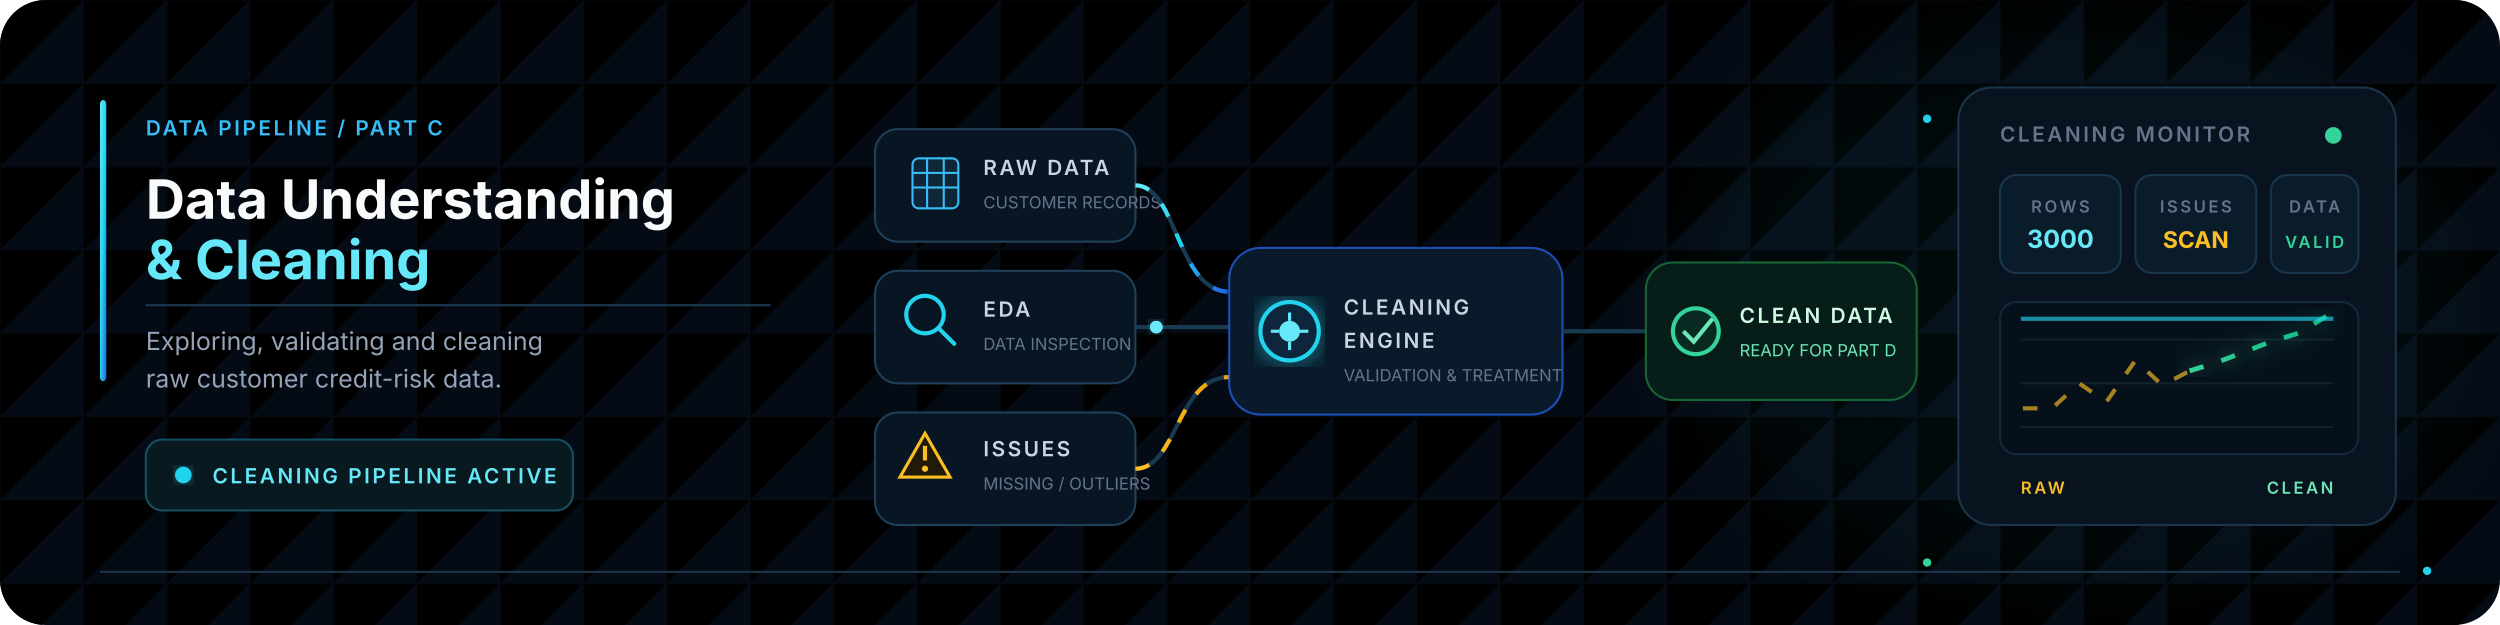
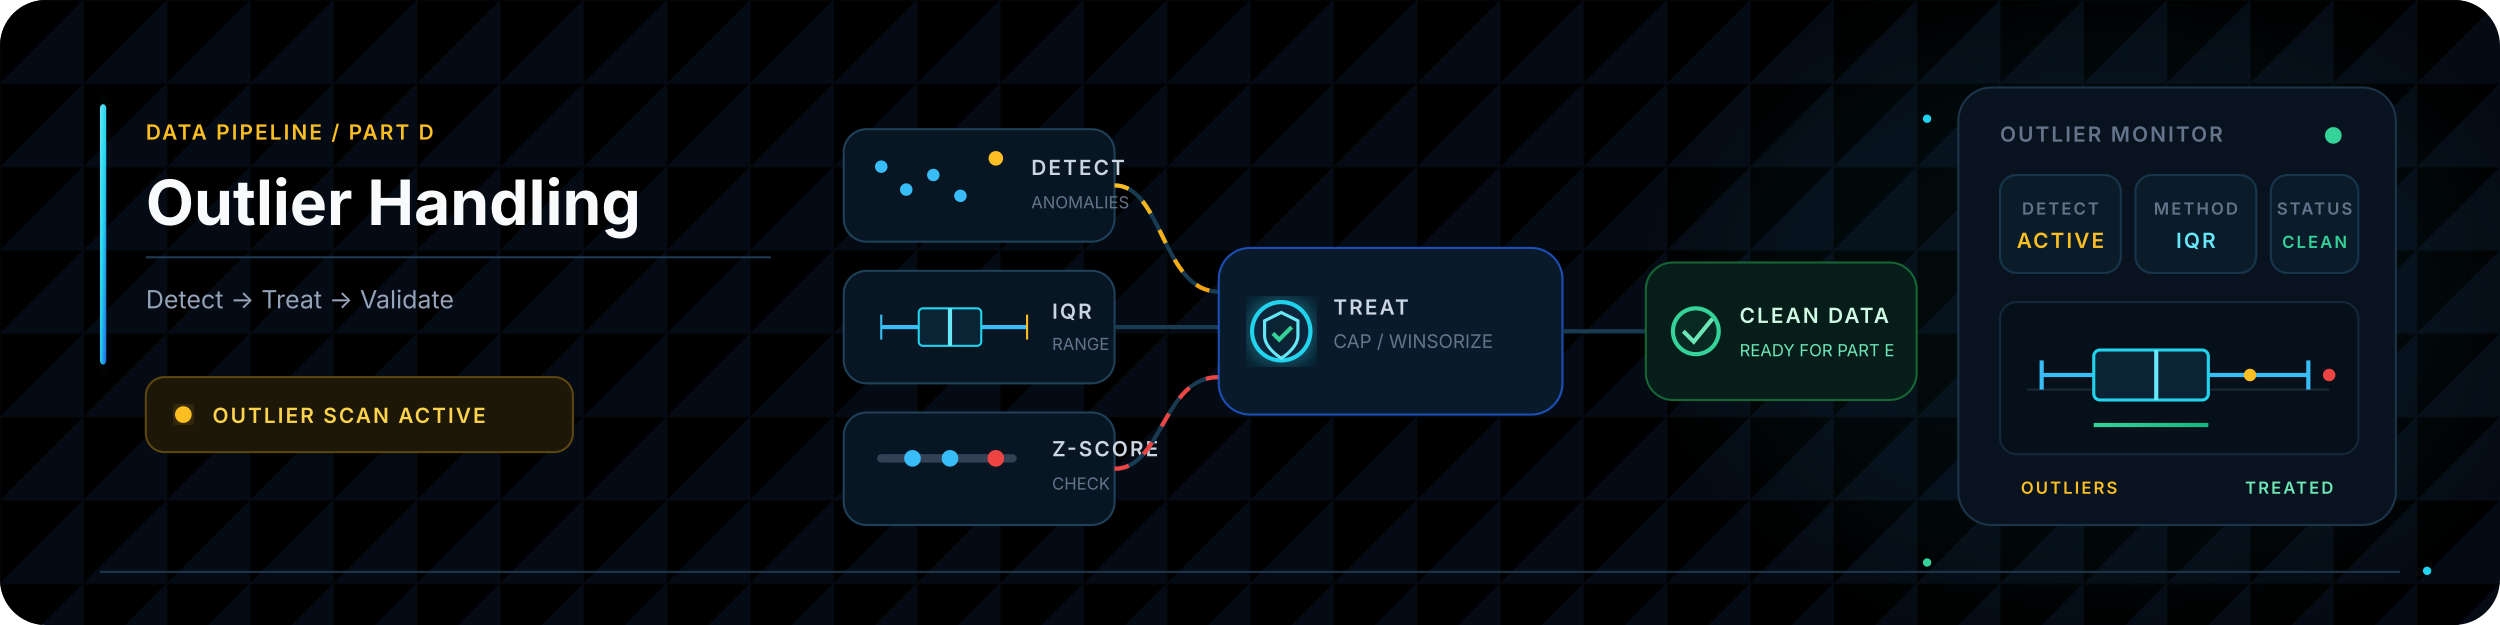
<svg xmlns="http://www.w3.org/2000/svg" width="1200" height="300" viewBox="0 0 1200 300">
  <defs>
-     <linearGradient id="bgC" x1="0" y1="0" x2="1200" y2="300">
+     <linearGradient id="bgD" x1="0" y1="0" x2="1200" y2="300">
      <stop offset="0" stop-color="#050B14" />
      <stop offset="0.55" stop-color="#0A1422" />
      <stop offset="1" stop-color="#06101A" />
    </linearGradient>
-     <linearGradient id="cyanC" x1="0" y1="0" x2="1" y2="1">
+     <linearGradient id="cyanD" x1="0" y1="0" x2="1" y2="1">
      <stop offset="0" stop-color="#67E8F9" />
      <stop offset="0.5" stop-color="#22D3EE" />
      <stop offset="1" stop-color="#2563EB" />
    </linearGradient>
-     <linearGradient id="greenC" x1="0" y1="0" x2="1" y2="0">
+     <linearGradient id="greenD" x1="0" y1="0" x2="1" y2="0">
      <stop offset="0" stop-color="#34D399" />
      <stop offset="1" stop-color="#10B981" />
    </linearGradient>
-     <linearGradient id="orangeC" x1="0" y1="0" x2="1" y2="0">
+     <linearGradient id="yellowD" x1="0" y1="0" x2="1" y2="0">
      <stop offset="0" stop-color="#FBBF24" />
      <stop offset="1" stop-color="#F59E0B" />
    </linearGradient>
-     <filter id="glowC">
+     <filter id="glowD">
      <feGaussianBlur stdDeviation="5" result="blur" />
      <feMerge>
        <feMergeNode in="blur" />
        <feMergeNode in="SourceGraphic" />
      </feMerge>
    </filter>
-     <filter id="softGlowC">
+     <filter id="softGlowD">
      <feGaussianBlur stdDeviation="22" />
    </filter>
-     <pattern id="gridC" width="40" height="40" patternUnits="userSpaceOnUse">
+     <pattern id="gridD" width="40" height="40" patternUnits="userSpaceOnUse">
      <path d="M40 0H0V40" stroke="#64748B" stroke-opacity="0.045" />
    </pattern>
    <style>

      text {
        font-family: Inter, Arial, Helvetica, sans-serif;
      }

      .title {
        font-weight: 700;
      }

      .small {
        font-weight: 600;
-         letter-spacing: 1.2px;
-       }
- 
+         letter-spacing: 1px;
+       }
+ 
+       /* Flow animation */
      .flow {
        stroke-dasharray: 7 9;
-         animation: flowC 1.4s linear infinite;
-       }
- 
-       @keyframes flowC {
+         animation: flow 1.5s linear infinite;
+       }
+ 
+       @keyframes flow {
        to {
          stroke-dashoffset: -32;
        }
      }

+       /* Floating cards */
      .floating {
-         animation: floatingC 4s ease-in-out infinite;
-       }
- 
-       @keyframes floatingC {
+         animation: floating 4s ease-in-out infinite;
+       }
+ 
+       @keyframes floating {
        0%,100% {
          transform: translateY(0);
        }

        50% {
-           transform: translateY(-5px);
-         }
-       }
- 
+           transform: translateY(-4px);
+         }
+       }
+ 
+       /* Pulse */
      .pulse {
-         animation: pulseC 2s ease-in-out infinite;
-       }
- 
-       @keyframes pulseC {
+         animation: pulse 2s ease-in-out infinite;
+       }
+ 
+       @keyframes pulse {
        0%,100% {
          opacity: .35;
        }

        50% {
          opacity: 1;
        }
      }

-       .scan {
-         animation: scanC 3s ease-in-out infinite;
-       }
- 
-       @keyframes scanC {
+       /* Scanner */
+       .scanner {
+         animation: scanner 3s ease-in-out infinite;
+       }
+ 
+       @keyframes scanner {
        0% {
          transform: translateY(0);
          opacity: 0;
        }

        20% {
          opacity: .8;
        }

        80% {
          opacity: .8;
        }

        100% {
-           transform: translateY(72px);
-           opacity: 0;
-         }
-       }
- 
-       .cleanPulse {
-         animation: cleanC 2.5s ease-in-out infinite;
-       }
- 
-       @keyframes cleanC {
-         0%,100% {
-           transform: scale(1);
-         }
- 
-         50% {
-           transform: scale(1.08);
-         }
-       }
- 
-       .packet {
-         animation: packetC 2.8s linear infinite;
-       }
- 
-       @keyframes packetC {
-         0% {
-           transform: translateX(0);
-           opacity: 0;
-         }
- 
-         15% {
-           opacity: 1;
-         }
- 
-         80% {
-           opacity: 1;
-         }
- 
-         100% {
-           transform: translateX(110px);
+           transform: translateY(55px);
          opacity: 0;
        }
      }

    </style>
  </defs>
-   <rect width="1200" height="300" rx="22" fill="url(#bgC)" />
-   <rect width="1200" height="300" rx="22" fill="url(#gridC)" />
-   <ellipse cx="1000" cy="145" rx="190" ry="135" fill="#0891B2" opacity=".06" filter="url(#softGlowC)" />
-   <rect x="48" y="48" width="3" height="135" rx="2" fill="url(#cyanC)" filter="url(#glowC)" />
-   <text x="70" y="65" font-size="10" fill="#38BDF8" class="small">
-     DATA PIPELINE / PART C
+   <rect width="1200" height="300" rx="22" fill="url(#bgD)" />
+   <rect width="1200" height="300" rx="22" fill="url(#gridD)" />
+   <ellipse cx="1010" cy="145" rx="190" ry="135" fill="#0891B2" opacity=".06" filter="url(#softGlowD)" />
+   <rect x="48" y="50" width="3" height="125" rx="2" fill="url(#cyanD)" filter="url(#glowD)" />
+   <text x="70" y="67" font-size="10" fill="#FBBF24" class="small">
+     DATA PIPELINE / PART D
  </text>
-   <text x="70" y="105" font-size="26" fill="#F8FAFC" class="title">
-     Data Understanding
+   <text x="70" y="108" font-size="30" fill="#F8FAFC" class="title">
+     Outlier Handling
  </text>
-   <text x="70" y="134" font-size="26" fill="#67E8F9" class="title">
-     &amp; Cleaning
+   <rect x="70" y="123" width="300" height="1" fill="#1E3A52" />
+   <text x="70" y="148" font-size="12" fill="#94A3B8">
+     Detect → Treat → Validate
  </text>
-   <rect x="70" y="146" width="300" height="1" fill="#1E3A52" />
-   <text x="70" y="168" font-size="12" fill="#94A3B8">
-     Exploring, validating and cleaning
-   </text>
-   <text x="70" y="186" font-size="12" fill="#94A3B8">
-     raw customer credit-risk data.
-   </text>
-   <g transform="translate(70 211)">
-     <rect width="205" height="34" rx="8" fill="#081A20" stroke="#164E63" />
-     <circle cx="18" cy="17" r="4" fill="#22D3EE" filter="url(#glowC)" class="pulse" />
-     <text x="32" y="21" font-size="10" fill="#67E8F9" class="small">
-       CLEANING PIPELINE ACTIVE
+   <g transform="translate(70 181)">
+     <rect width="205" height="36" rx="9" fill="#1D1708" stroke="#5B4610" />
+     <circle cx="18" cy="18" r="4" fill="#FBBF24" filter="url(#glowD)" class="pulse" />
+     <text x="32" y="22" font-size="10" fill="#FCD34D" class="small">
+       OUTLIER SCAN ACTIVE
    </text>
  </g>
  <g class="floating">
-     <rect x="420" y="62" width="125" height="54" rx="11" fill="#081522" stroke="#1E4058" />
-     <rect x="438" y="76" width="22" height="24" rx="3" fill="#0E2637" stroke="#38BDF8" />
-     <path d="M438 83H460              M438 90H460              M445 76V100              M453 76V100" fill="none" stroke="#38BDF8" stroke-width="1" />
-     <text x="472" y="84" font-size="10" fill="#CBD5E1" class="small">
-       RAW DATA
-     </text>
-     <text x="472" y="100" font-size="8" fill="#64748B">
-       CUSTOMER RECORDS
-     </text>
-     <rect x="420" y="130" width="125" height="54" rx="11" fill="#081522" stroke="#1E4058" />
-     <circle cx="444" cy="151" r="9" fill="none" stroke="#22D3EE" stroke-width="2" />
-     <path d="M451 158L458 165" stroke="#22D3EE" stroke-width="2" stroke-linecap="round" />
-     <text x="472" y="152" font-size="10" fill="#CBD5E1" class="small">
-       EDA
-     </text>
-     <text x="472" y="168" font-size="8" fill="#64748B">
-       DATA INSPECTION
-     </text>
-     <rect x="420" y="198" width="125" height="54" rx="11" fill="#081522" stroke="#1E4058" />
-     <path d="M444 208              L456 229              H432              Z" fill="#211A08" stroke="#FBBF24" stroke-width="1.5" />
-     <line x1="444" y1="214" x2="444" y2="221" stroke="#FBBF24" stroke-width="2" />
-     <circle cx="444" cy="225" r="1.5" fill="#FBBF24" />
-     <text x="472" y="219" font-size="10" fill="#CBD5E1" class="small">
-       ISSUES
-     </text>
-     <text x="472" y="235" font-size="8" fill="#64748B">
-       MISSING / OUTLIERS
-     </text>
-     <path d="M545 89              C565 89 565 140 590 140" fill="none" stroke="#183B52" stroke-width="2" />
-     <path d="M545 157 H590" fill="none" stroke="#183B52" stroke-width="2" />
-     <path d="M545 225              C565 225 565 181 590 181" fill="none" stroke="#183B52" stroke-width="2" />
-     <path d="M545 89              C565 89 565 140 590 140" fill="none" stroke="url(#cyanC)" stroke-width="2" class="flow" />
-     <path d="M545 157 H590" fill="none" stroke="url(#cyanC)" stroke-width="2" class="flow" />
-     <path d="M545 225              C565 225 565 181 590 181" fill="none" stroke="url(#orangeC)" stroke-width="2" class="flow" />
-     <rect x="590" y="119" width="160" height="80" rx="15" fill="#091B2A" stroke="#2563EB" stroke-opacity=".75" />
-     <g class="cleanPulse" transform="translate(619 159)">
-       <circle cx="0" cy="0" r="14" fill="#08283A" stroke="#22D3EE" stroke-width="2" filter="url(#glowC)" />
-       <circle cx="0" cy="0" r="5" fill="#67E8F9" />
-       <path d="M0 -9V-5                M0 5V9                M-9 0H-5                M5 0H9" stroke="#67E8F9" stroke-width="1.5" />
-     </g>
-     <text x="645" y="151" font-size="10" fill="#CBD5E1" class="small">
-       CLEANING
-     </text>
-     <text x="645" y="167" font-size="10" fill="#CBD5E1" class="small">
-       ENGINE
-     </text>
-     <text x="645" y="183" font-size="8" fill="#64748B">
-       VALIDATION &amp; TREATMENT
+     <rect x="405" y="62" width="130" height="54" rx="11" fill="#081522" stroke="#1E4058" />
+     <circle cx="423" cy="80" r="3" fill="#38BDF8" />
+     <circle cx="435" cy="91" r="3" fill="#38BDF8" />
+     <circle cx="448" cy="84" r="3" fill="#38BDF8" />
+     <circle cx="461" cy="94" r="3" fill="#38BDF8" />
+     <circle cx="478" cy="76" r="3.5" fill="#FBBF24" class="pulse" />
+     <text x="495" y="84" font-size="10" fill="#CBD5E1" class="small">
+       DETECT
+     </text>
+     <text x="495" y="100" font-size="8" fill="#64748B">
+       ANOMALIES
+     </text>
+     <rect x="405" y="130" width="130" height="54" rx="11" fill="#081522" stroke="#1E4058" />
+     <line x1="423" y1="157" x2="493" y2="157" stroke="#38BDF8" stroke-width="2" />
+     <rect x="441" y="148" width="30" height="18" rx="2" fill="#0B2435" stroke="#22D3EE" />
+     <line x1="456" y1="148" x2="456" y2="166" stroke="#67E8F9" stroke-width="2" />
+     <line x1="423" y1="151" x2="423" y2="163" stroke="#38BDF8" />
+     <line x1="493" y1="151" x2="493" y2="163" stroke="#FBBF24" />
+     <text x="505" y="153" font-size="10" fill="#CBD5E1" class="small">
+       IQR
+     </text>
+     <text x="505" y="168" font-size="8" fill="#64748B">
+       RANGE
+     </text>
+     <rect x="405" y="198" width="130" height="54" rx="11" fill="#081522" stroke="#1E4058" />
+     <line x1="423" y1="220" x2="486" y2="220" stroke="#334155" stroke-width="4" stroke-linecap="round" />
+     <circle cx="438" cy="220" r="4" fill="#38BDF8" />
+     <circle cx="456" cy="220" r="4" fill="#38BDF8" />
+     <circle cx="478" cy="220" r="4" fill="#EF4444" class="pulse" />
+     <text x="505" y="219" font-size="10" fill="#CBD5E1" class="small">
+       Z-SCORE
+     </text>
+     <text x="505" y="235" font-size="8" fill="#64748B">
+       CHECK
+     </text>
+     <path d="M535 89              C558 89 558 140 585 140" fill="none" stroke="#183B52" stroke-width="2" />
+     <path d="M535 157 H585" fill="none" stroke="#183B52" stroke-width="2" />
+     <path d="M535 225              C558 225 558 181 585 181" fill="none" stroke="#183B52" stroke-width="2" />
+     <path d="M535 89              C558 89 558 140 585 140" fill="none" stroke="url(#yellowD)" stroke-width="2" class="flow" />
+     <path d="M535 157 H585" fill="none" stroke="url(#cyanD)" stroke-width="2" class="flow" />
+     <path d="M535 225              C558 225 558 181 585 181" fill="none" stroke="#EF4444" stroke-width="2" class="flow" />
+     <rect x="585" y="119" width="165" height="80" rx="15" fill="#091B2A" stroke="#2563EB" stroke-opacity=".75" />
+     <circle cx="615" cy="159" r="14" fill="#08283A" stroke="#22D3EE" stroke-width="2" filter="url(#glowD)" />
+     <path d="M615 150              L623 154              V161              C623 166 618 170 615 172              C612 170 607 166 607 161              V154              Z" fill="#0A2435" stroke="#67E8F9" stroke-width="1.5" />
+     <path d="M611 160              L614 163              L620 157" fill="none" stroke="#34D399" stroke-width="2" />
+     <text x="640" y="151" font-size="10" fill="#CBD5E1" class="small">
+       TREAT
+     </text>
+     <text x="640" y="167" font-size="9" fill="#64748B">
+       CAP / WINSORIZE
    </text>
    <path d="M750 159 H790" stroke="#183B52" stroke-width="2" />
-     <path d="M750 159 H790" stroke="url(#greenC)" stroke-width="2" class="flow" />
+     <path d="M750 159 H790" stroke="url(#greenD)" stroke-width="2" class="flow" />
    <rect x="790" y="126" width="130" height="66" rx="13" fill="#071D19" stroke="#166534" />
    <circle cx="814" cy="159" r="11" fill="#092A22" stroke="#34D399" stroke-width="2" />
    <path d="M808 159              L813 164              L822 153" fill="none" stroke="#6EE7B7" stroke-width="2" />
    <text x="835" y="155" font-size="10" fill="#D1FAE5" class="small">
      CLEAN DATA
    </text>
    <text x="835" y="171" font-size="8" fill="#6EE7B7">
-       READY FOR PART D
-     </text>
-     <circle cx="555" cy="157" r="3" fill="#67E8F9" filter="url(#glowC)" class="packet" />
-     <circle cx="555" cy="157" r="3" fill="#67E8F9" filter="url(#glowC)" class="packet" style="animation-delay:1.4s" />
+       READY FOR PART E
+     </text>
  </g>
  <g class="floating">
    <rect x="940" y="42" width="210" height="210" rx="16" fill="#08131F" stroke="#1C3449" />
    <text x="960" y="68" font-size="10" fill="#64748B" class="small">
-       CLEANING MONITOR
+       OUTLIER MONITOR
    </text>
    <circle cx="1120" cy="65" r="4" fill="#34D399" class="pulse" />
    <rect x="960" y="84" width="58" height="47" rx="8" fill="#0A1C2A" stroke="#17364C" />
-     <text x="989" y="102" text-anchor="middle" font-size="8" fill="#64748B" class="small">
-       ROWS
-     </text>
-     <text x="989" y="119" text-anchor="middle" font-size="12" fill="#67E8F9" class="title">
-       3000
+     <text x="989" y="103" text-anchor="middle" font-size="8" fill="#64748B" class="small">
+       DETECT
+     </text>
+     <text x="989" y="119" text-anchor="middle" font-size="10" fill="#FBBF24" class="small">
+       ACTIVE
    </text>
    <rect x="1025" y="84" width="58" height="47" rx="8" fill="#0A1C2A" stroke="#17364C" />
-     <text x="1054" y="102" text-anchor="middle" font-size="8" fill="#64748B" class="small">
-       ISSUES
-     </text>
-     <text x="1054" y="119" text-anchor="middle" font-size="11" fill="#FBBF24" class="title">
-       SCAN
+     <text x="1054" y="103" text-anchor="middle" font-size="8" fill="#64748B" class="small">
+       METHOD
+     </text>
+     <text x="1054" y="119" text-anchor="middle" font-size="10" fill="#67E8F9" class="small">
+       IQR
    </text>
    <rect x="1090" y="84" width="42" height="47" rx="8" fill="#0A1C2A" stroke="#17364C" />
-     <text x="1111" y="102" text-anchor="middle" font-size="8" fill="#64748B" class="small">
-       DATA
+     <text x="1111" y="103" text-anchor="middle" font-size="8" fill="#64748B" class="small">
+       STATUS
    </text>
    <text x="1111" y="119" text-anchor="middle" font-size="8" fill="#34D399" class="small">
-       VALID
+       CLEAN
    </text>
    <rect x="960" y="145" width="172" height="73" rx="8" fill="#06101A" stroke="#13283A" />
-     <path d="M970 163H1120              M970 184H1120              M970 205H1120" stroke="#334155" stroke-opacity=".35" />
-     <path d="M971 196              L985 196              L998 184              L1011 193              L1025 173              L1038 185              L1051 178" fill="none" stroke="#FBBF24" stroke-width="2" opacity=".65" class="flow" />
-     <path d="M1051 178              L1064 174              L1077 169              L1090 164              L1103 160              L1118 151" fill="none" stroke="url(#greenC)" stroke-width="2.3" filter="url(#glowC)" class="flow" />
-     <rect x="970" y="152" width="150" height="2" fill="#22D3EE" opacity=".65" class="scan" />
+     <line x1="973" y1="187" x2="1118" y2="187" stroke="#334155" stroke-opacity=".5" />
+     <line x1="980" y1="180" x2="1108" y2="180" stroke="#38BDF8" stroke-width="2" />
+     <line x1="980" y1="173" x2="980" y2="187" stroke="#38BDF8" stroke-width="2" />
+     <line x1="1108" y1="173" x2="1108" y2="187" stroke="#38BDF8" stroke-width="2" />
+     <rect x="1005" y="168" width="55" height="24" rx="3" fill="#0B2435" stroke="#22D3EE" stroke-width="1.5" />
+     <line x1="1035" y1="168" x2="1035" y2="192" stroke="#67E8F9" stroke-width="2" />
+     <circle cx="1080" cy="180" r="3" fill="#FBBF24" class="pulse" />
+     <circle cx="1118" cy="180" r="3" fill="#EF4444" class="pulse" />
+     <rect x="1005" y="203" width="55" height="2" fill="url(#greenD)" class="scanner" />
    <text x="970" y="237" font-size="8" fill="#FBBF24" class="small">
-       RAW
+       OUTLIERS
    </text>
    <text x="1120" y="237" text-anchor="end" font-size="8" fill="#6EE7B7" class="small">
-       CLEAN
+       TREATED
    </text>
  </g>
  <circle cx="925" cy="57" r="2" fill="#22D3EE" class="pulse" />
  <circle cx="925" cy="270" r="2" fill="#34D399" class="pulse" />
  <circle cx="1165" cy="274" r="2" fill="#22D3EE" class="pulse" />
  <rect x="48" y="274" width="1104" height="1" fill="#1E3448" />
</svg>
